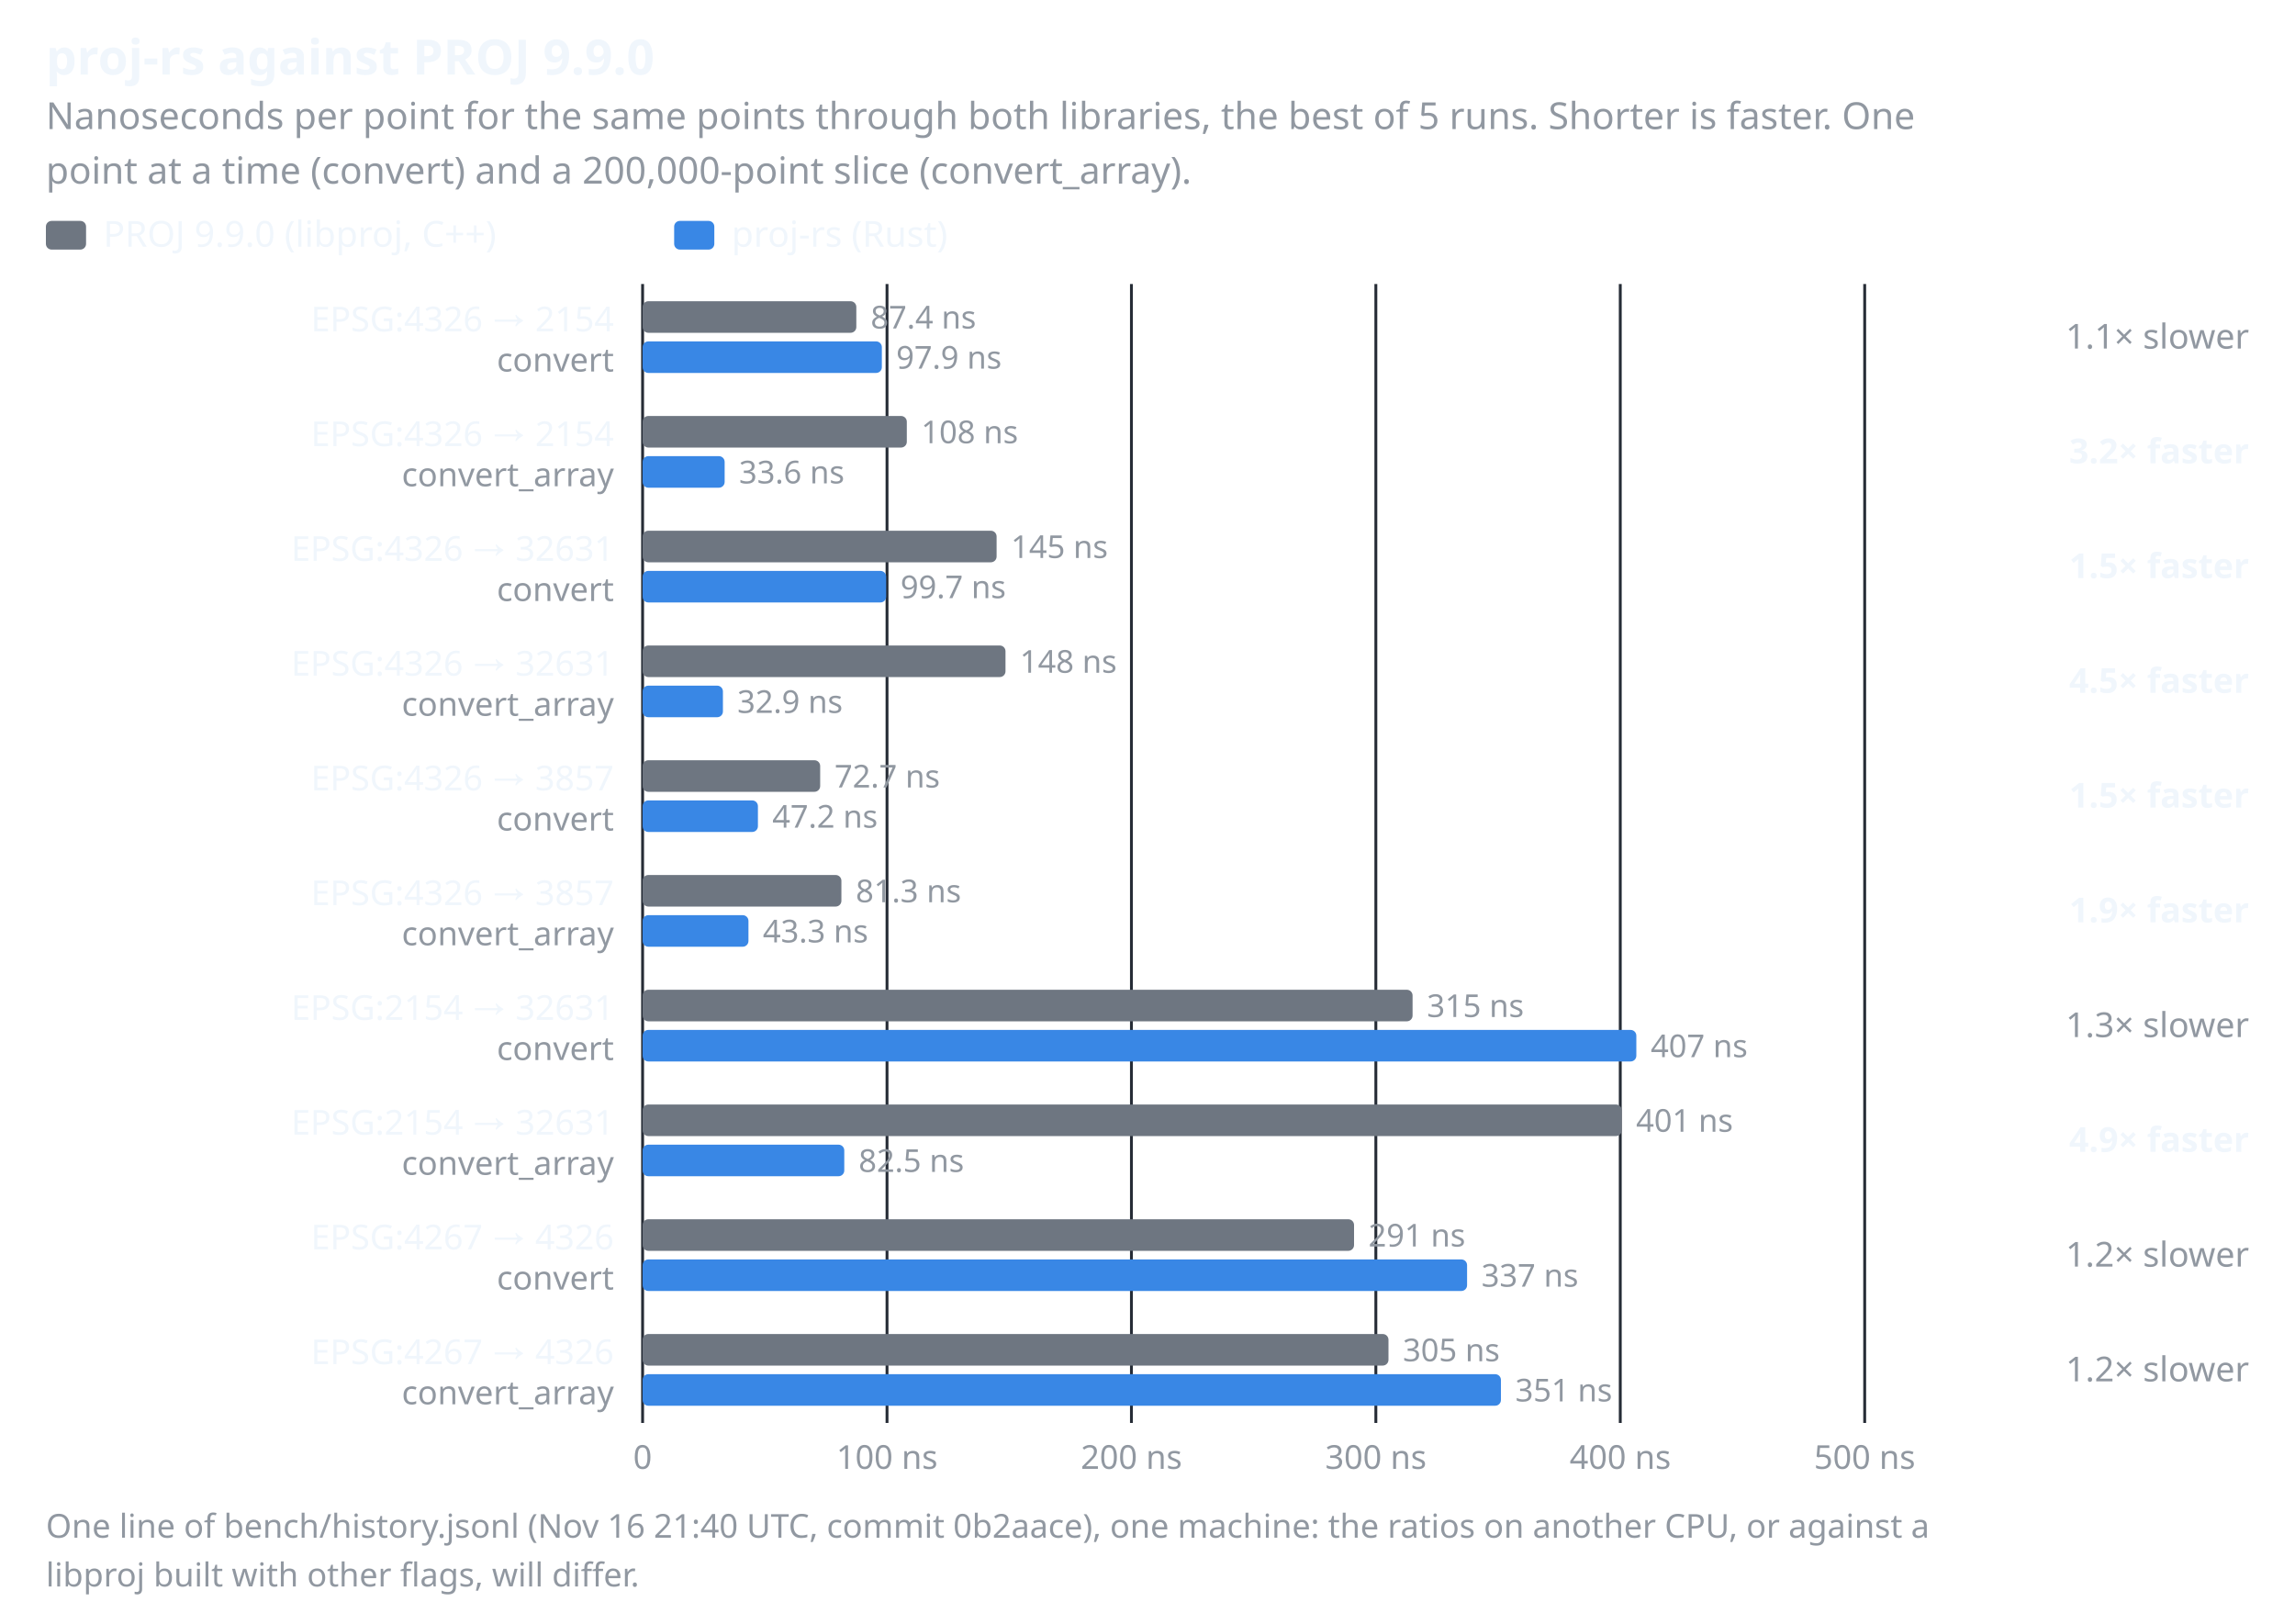
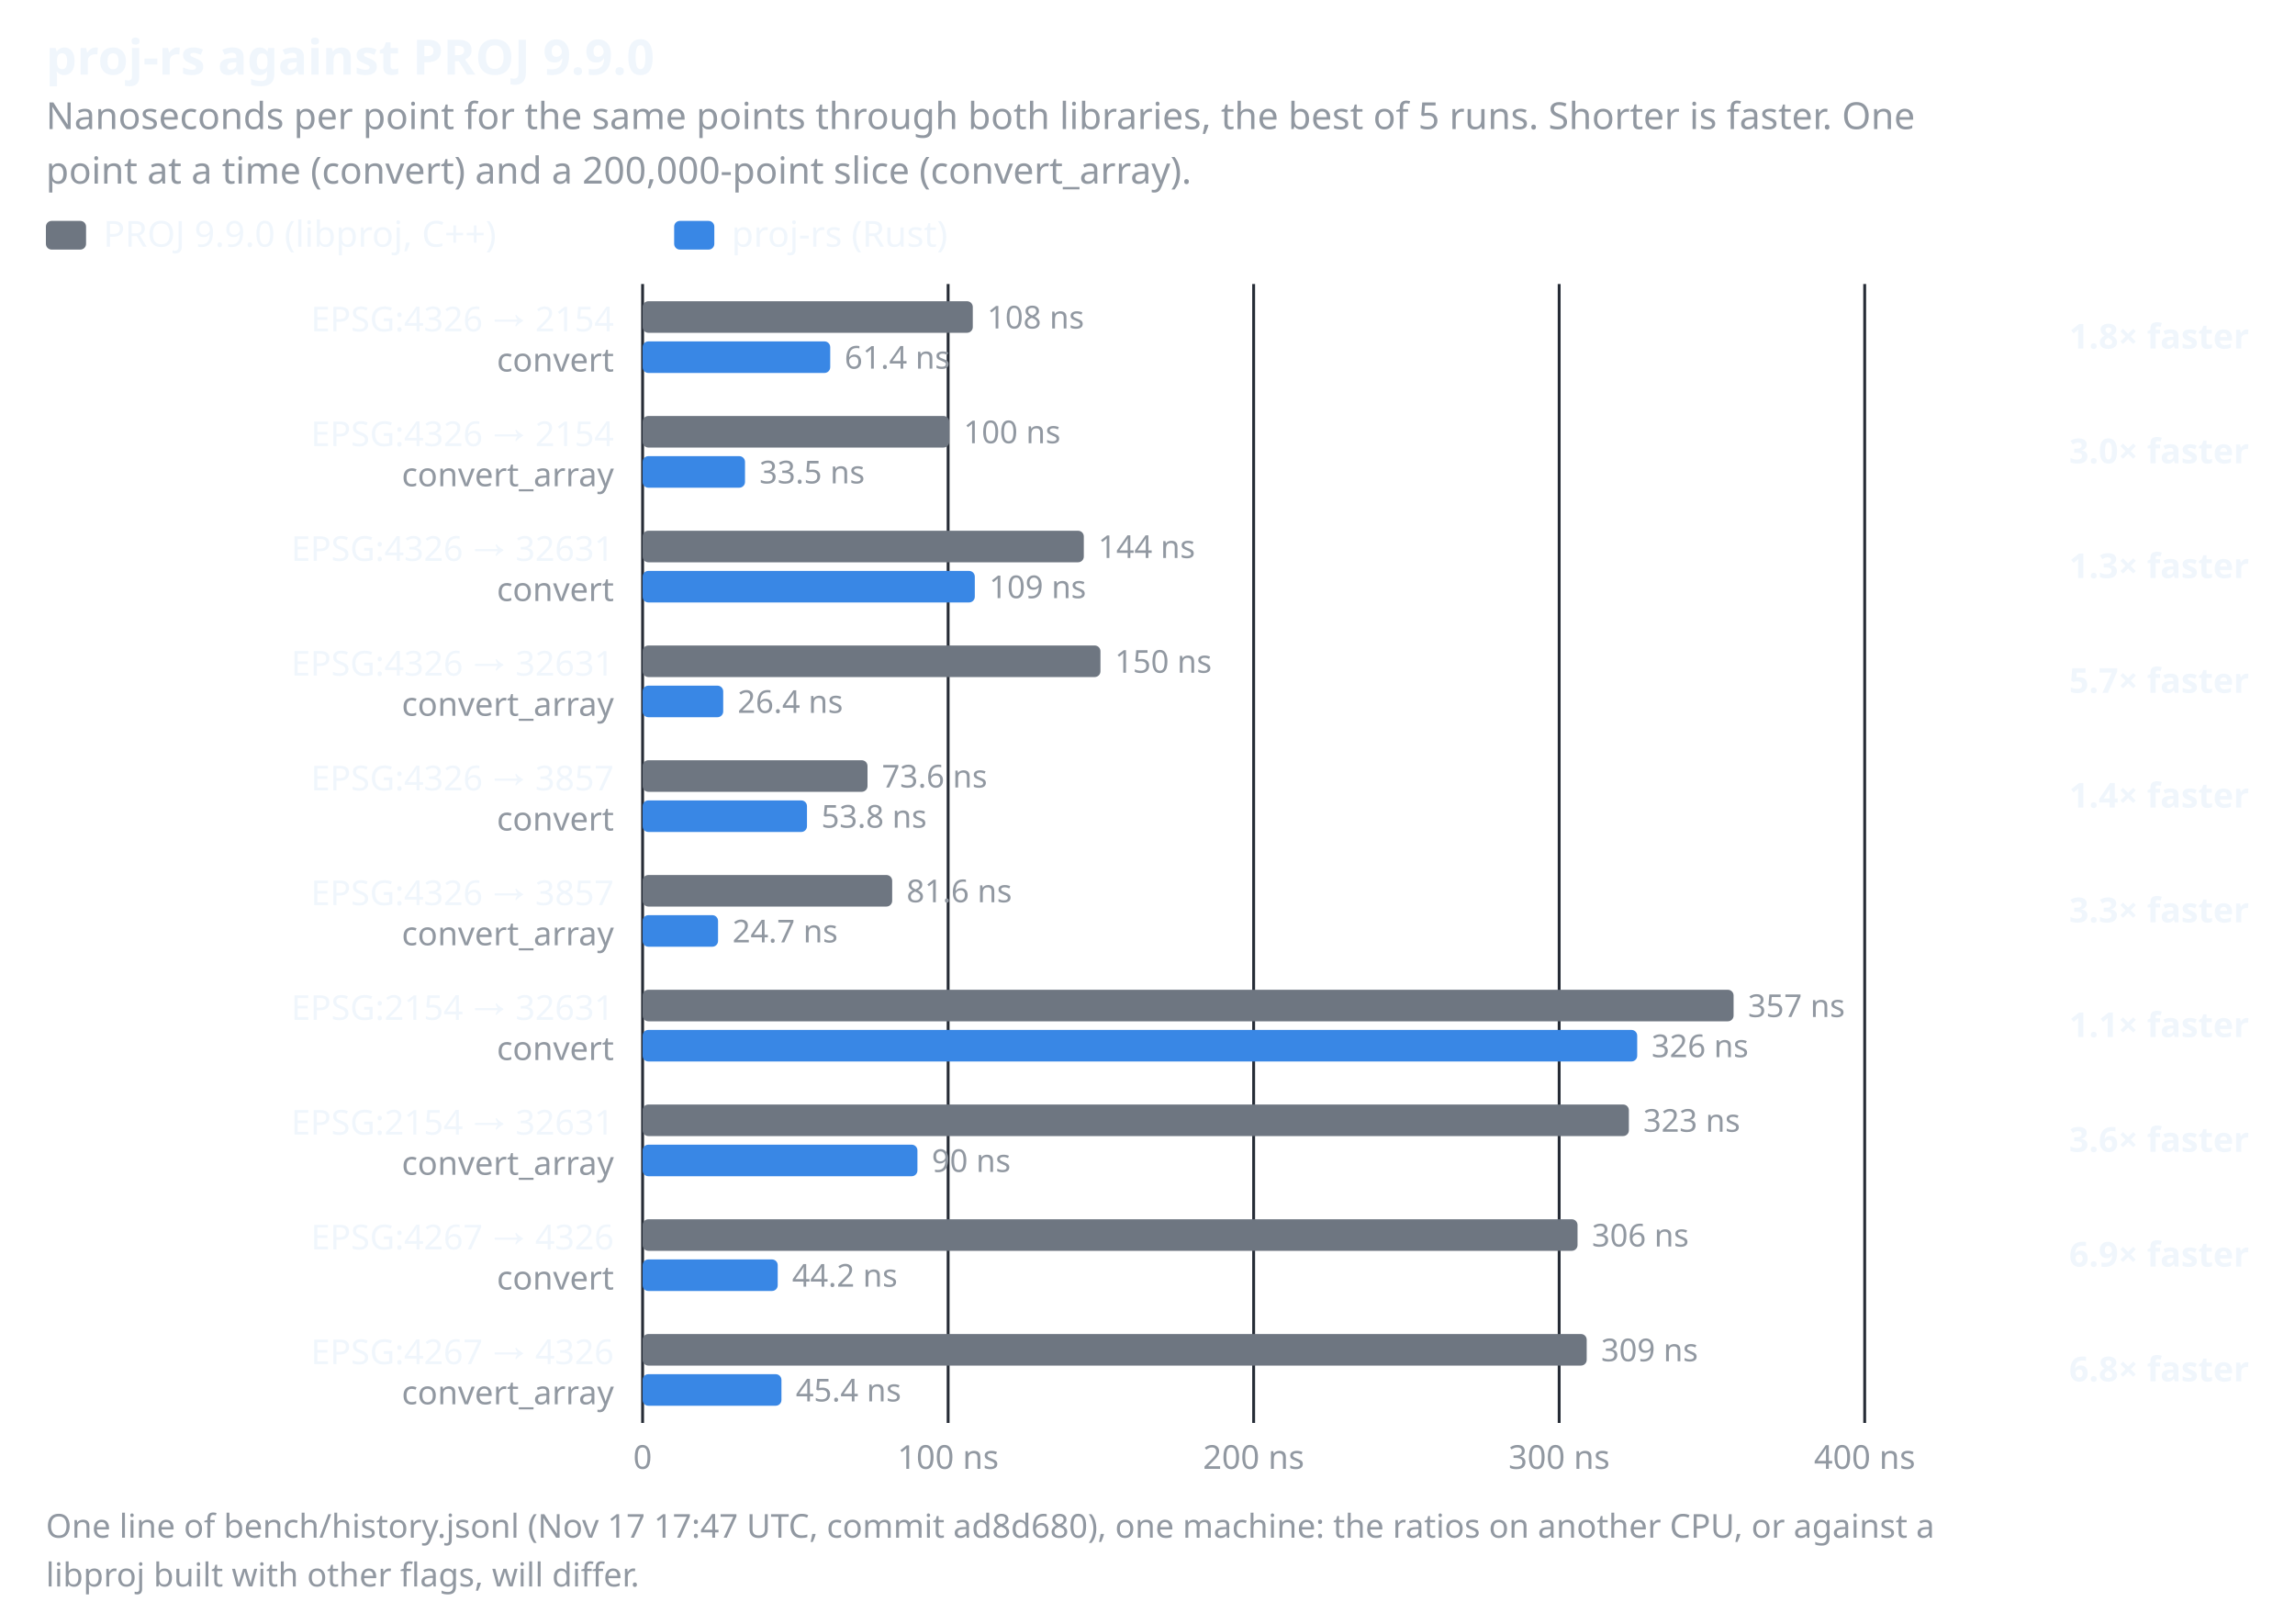
<svg xmlns="http://www.w3.org/2000/svg" width="800" height="566" viewBox="0 0 800 566" role="img" aria-label="proj-rs against PROJ 9.9.0">
  <style>text{font-family:-apple-system, BlinkMacSystemFont, 'Segoe UI', 'Noto Sans', Helvetica, Arial, sans-serif;fill:#f0f6fc}.d{fill:#9198a1}.b{font-weight:600}.v{font-variant-numeric:tabular-nums}.g{stroke:#262c36}.proj{fill:#6e7681}.ours{fill:#3987e5}</style>
  <text x="16" y="26" font-size="17" class="b">proj-rs against PROJ 9.9.0</text>
  <text x="16" y="45" font-size="13" class="d">Nanoseconds per point for the same points through both libraries, the best of 5 runs. Shorter is faster. One</text>
  <text x="16" y="64" font-size="13" class="d">point at a time (convert) and a 200,000-point slice (convert_array).</text>
  <rect x="16" y="77" width="14" height="10" rx="2" class="proj" />
  <text x="36" y="86" font-size="12.5">PROJ 9.9.0 (libproj, C++)</text>
  <rect x="235" y="77" width="14" height="10" rx="2" class="ours" />
  <text x="255" y="86" font-size="12.5">proj-rs (Rust)</text>
  <line x1="224" y1="99" x2="224" y2="496" class="g" />
  <text x="224" y="512" font-size="11.5" text-anchor="middle" class="d v">0</text>
-   <line x1="309.2" y1="99" x2="309.2" y2="496" class="g" />
-   <text x="309.2" y="512" font-size="11.5" text-anchor="middle" class="d v">100 ns</text>
-   <line x1="394.4" y1="99" x2="394.4" y2="496" class="g" />
-   <text x="394.4" y="512" font-size="11.5" text-anchor="middle" class="d v">200 ns</text>
-   <line x1="479.6" y1="99" x2="479.6" y2="496" class="g" />
-   <text x="479.6" y="512" font-size="11.5" text-anchor="middle" class="d v">300 ns</text>
-   <line x1="564.8" y1="99" x2="564.8" y2="496" class="g" />
-   <text x="564.8" y="512" font-size="11.5" text-anchor="middle" class="d v">400 ns</text>
+   <line x1="330.5" y1="99" x2="330.5" y2="496" class="g" />
+   <text x="330.5" y="512" font-size="11.5" text-anchor="middle" class="d v">100 ns</text>
+   <line x1="437" y1="99" x2="437" y2="496" class="g" />
+   <text x="437" y="512" font-size="11.5" text-anchor="middle" class="d v">200 ns</text>
+   <line x1="543.5" y1="99" x2="543.5" y2="496" class="g" />
+   <text x="543.5" y="512" font-size="11.5" text-anchor="middle" class="d v">300 ns</text>
  <line x1="650" y1="99" x2="650" y2="496" class="g" />
-   <text x="650" y="512" font-size="11.5" text-anchor="middle" class="d v">500 ns</text>
+   <text x="650" y="512" font-size="11.5" text-anchor="middle" class="d v">400 ns</text>
  <text x="214" y="115.5" font-size="12" text-anchor="end">EPSG:4326 → 2154</text>
  <text x="214" y="129.5" font-size="11.5" text-anchor="end" class="d">convert</text>
-   <rect x="224" y="105" width="74.5" height="11" rx="2" class="proj" />
-   <text x="303.5" y="114.5" font-size="11" class="d v">87.4 ns</text>
-   <rect x="224" y="119" width="83.4" height="11" rx="2" class="ours" />
-   <text x="312.4" y="128.5" font-size="11" class="d v">97.9 ns</text>
-   <text x="784" y="121.5" font-size="12" text-anchor="end" class="d v">1.1× slower</text>
+   <rect x="224" y="105" width="115.1" height="11" rx="2" class="proj" />
+   <text x="344.1" y="114.5" font-size="11" class="d v">108 ns</text>
+   <rect x="224" y="119" width="65.4" height="11" rx="2" class="ours" />
+   <text x="294.4" y="128.5" font-size="11" class="d v">61.4 ns</text>
+   <text x="784" y="121.5" font-size="12" text-anchor="end" class="b v">1.8× faster</text>
  <text x="214" y="155.5" font-size="12" text-anchor="end">EPSG:4326 → 2154</text>
  <text x="214" y="169.5" font-size="11.5" text-anchor="end" class="d">convert_array</text>
-   <rect x="224" y="145" width="92.1" height="11" rx="2" class="proj" />
-   <text x="321.1" y="154.5" font-size="11" class="d v">108 ns</text>
-   <rect x="224" y="159" width="28.6" height="11" rx="2" class="ours" />
-   <text x="257.6" y="168.5" font-size="11" class="d v">33.6 ns</text>
-   <text x="784" y="161.5" font-size="12" text-anchor="end" class="b v">3.2× faster</text>
+   <rect x="224" y="145" width="106.9" height="11" rx="2" class="proj" />
+   <text x="335.9" y="154.5" font-size="11" class="d v">100 ns</text>
+   <rect x="224" y="159" width="35.7" height="11" rx="2" class="ours" />
+   <text x="264.7" y="168.5" font-size="11" class="d v">33.5 ns</text>
+   <text x="784" y="161.5" font-size="12" text-anchor="end" class="b v">3.0× faster</text>
  <text x="214" y="195.5" font-size="12" text-anchor="end">EPSG:4326 → 32631</text>
  <text x="214" y="209.5" font-size="11.5" text-anchor="end" class="d">convert</text>
-   <rect x="224" y="185" width="123.4" height="11" rx="2" class="proj" />
-   <text x="352.4" y="194.5" font-size="11" class="d v">145 ns</text>
-   <rect x="224" y="199" width="84.9" height="11" rx="2" class="ours" />
-   <text x="313.9" y="208.5" font-size="11" class="d v">99.7 ns</text>
-   <text x="784" y="201.5" font-size="12" text-anchor="end" class="b v">1.5× faster</text>
+   <rect x="224" y="185" width="153.8" height="11" rx="2" class="proj" />
+   <text x="382.8" y="194.5" font-size="11" class="d v">144 ns</text>
+   <rect x="224" y="199" width="115.8" height="11" rx="2" class="ours" />
+   <text x="344.8" y="208.5" font-size="11" class="d v">109 ns</text>
+   <text x="784" y="201.5" font-size="12" text-anchor="end" class="b v">1.3× faster</text>
  <text x="214" y="235.5" font-size="12" text-anchor="end">EPSG:4326 → 32631</text>
  <text x="214" y="249.5" font-size="11.5" text-anchor="end" class="d">convert_array</text>
-   <rect x="224" y="225" width="126.5" height="11" rx="2" class="proj" />
-   <text x="355.5" y="234.5" font-size="11" class="d v">148 ns</text>
-   <rect x="224" y="239" width="28" height="11" rx="2" class="ours" />
-   <text x="257" y="248.5" font-size="11" class="d v">32.9 ns</text>
-   <text x="784" y="241.5" font-size="12" text-anchor="end" class="b v">4.5× faster</text>
+   <rect x="224" y="225" width="159.6" height="11" rx="2" class="proj" />
+   <text x="388.6" y="234.5" font-size="11" class="d v">150 ns</text>
+   <rect x="224" y="239" width="28.1" height="11" rx="2" class="ours" />
+   <text x="257.1" y="248.5" font-size="11" class="d v">26.4 ns</text>
+   <text x="784" y="241.5" font-size="12" text-anchor="end" class="b v">5.7× faster</text>
  <text x="214" y="275.5" font-size="12" text-anchor="end">EPSG:4326 → 3857</text>
  <text x="214" y="289.5" font-size="11.5" text-anchor="end" class="d">convert</text>
-   <rect x="224" y="265" width="61.9" height="11" rx="2" class="proj" />
-   <text x="290.9" y="274.5" font-size="11" class="d v">72.7 ns</text>
-   <rect x="224" y="279" width="40.2" height="11" rx="2" class="ours" />
-   <text x="269.2" y="288.5" font-size="11" class="d v">47.2 ns</text>
-   <text x="784" y="281.5" font-size="12" text-anchor="end" class="b v">1.5× faster</text>
+   <rect x="224" y="265" width="78.4" height="11" rx="2" class="proj" />
+   <text x="307.4" y="274.5" font-size="11" class="d v">73.6 ns</text>
+   <rect x="224" y="279" width="57.3" height="11" rx="2" class="ours" />
+   <text x="286.3" y="288.5" font-size="11" class="d v">53.8 ns</text>
+   <text x="784" y="281.5" font-size="12" text-anchor="end" class="b v">1.4× faster</text>
  <text x="214" y="315.5" font-size="12" text-anchor="end">EPSG:4326 → 3857</text>
  <text x="214" y="329.5" font-size="11.5" text-anchor="end" class="d">convert_array</text>
-   <rect x="224" y="305" width="69.3" height="11" rx="2" class="proj" />
-   <text x="298.3" y="314.5" font-size="11" class="d v">81.3 ns</text>
-   <rect x="224" y="319" width="36.9" height="11" rx="2" class="ours" />
-   <text x="265.9" y="328.5" font-size="11" class="d v">43.3 ns</text>
-   <text x="784" y="321.5" font-size="12" text-anchor="end" class="b v">1.9× faster</text>
+   <rect x="224" y="305" width="87" height="11" rx="2" class="proj" />
+   <text x="316" y="314.5" font-size="11" class="d v">81.6 ns</text>
+   <rect x="224" y="319" width="26.3" height="11" rx="2" class="ours" />
+   <text x="255.3" y="328.5" font-size="11" class="d v">24.7 ns</text>
+   <text x="784" y="321.5" font-size="12" text-anchor="end" class="b v">3.3× faster</text>
  <text x="214" y="355.5" font-size="12" text-anchor="end">EPSG:2154 → 32631</text>
  <text x="214" y="369.5" font-size="11.5" text-anchor="end" class="d">convert</text>
-   <rect x="224" y="345" width="268.4" height="11" rx="2" class="proj" />
-   <text x="497.4" y="354.5" font-size="11" class="d v">315 ns</text>
-   <rect x="224" y="359" width="346.4" height="11" rx="2" class="ours" />
-   <text x="575.4" y="368.5" font-size="11" class="d v">407 ns</text>
-   <text x="784" y="361.5" font-size="12" text-anchor="end" class="d v">1.3× slower</text>
+   <rect x="224" y="345" width="380.3" height="11" rx="2" class="proj" />
+   <text x="609.3" y="354.5" font-size="11" class="d v">357 ns</text>
+   <rect x="224" y="359" width="346.7" height="11" rx="2" class="ours" />
+   <text x="575.7" y="368.5" font-size="11" class="d v">326 ns</text>
+   <text x="784" y="361.5" font-size="12" text-anchor="end" class="b v">1.1× faster</text>
  <text x="214" y="395.5" font-size="12" text-anchor="end">EPSG:2154 → 32631</text>
  <text x="214" y="409.5" font-size="11.5" text-anchor="end" class="d">convert_array</text>
-   <rect x="224" y="385" width="341.3" height="11" rx="2" class="proj" />
-   <text x="570.3" y="394.5" font-size="11" class="d v">401 ns</text>
-   <rect x="224" y="399" width="70.3" height="11" rx="2" class="ours" />
-   <text x="299.3" y="408.5" font-size="11" class="d v">82.5 ns</text>
-   <text x="784" y="401.5" font-size="12" text-anchor="end" class="b v">4.9× faster</text>
+   <rect x="224" y="385" width="343.8" height="11" rx="2" class="proj" />
+   <text x="572.8" y="394.5" font-size="11" class="d v">323 ns</text>
+   <rect x="224" y="399" width="95.8" height="11" rx="2" class="ours" />
+   <text x="324.8" y="408.5" font-size="11" class="d v">90 ns</text>
+   <text x="784" y="401.5" font-size="12" text-anchor="end" class="b v">3.6× faster</text>
  <text x="214" y="435.5" font-size="12" text-anchor="end">EPSG:4267 → 4326</text>
  <text x="214" y="449.5" font-size="11.5" text-anchor="end" class="d">convert</text>
-   <rect x="224" y="425" width="248" height="11" rx="2" class="proj" />
-   <text x="477" y="434.5" font-size="11" class="d v">291 ns</text>
-   <rect x="224" y="439" width="287.4" height="11" rx="2" class="ours" />
-   <text x="516.4" y="448.5" font-size="11" class="d v">337 ns</text>
-   <text x="784" y="441.5" font-size="12" text-anchor="end" class="d v">1.2× slower</text>
+   <rect x="224" y="425" width="325.9" height="11" rx="2" class="proj" />
+   <text x="554.9" y="434.5" font-size="11" class="d v">306 ns</text>
+   <rect x="224" y="439" width="47.1" height="11" rx="2" class="ours" />
+   <text x="276.1" y="448.5" font-size="11" class="d v">44.2 ns</text>
+   <text x="784" y="441.5" font-size="12" text-anchor="end" class="b v">6.9× faster</text>
  <text x="214" y="475.5" font-size="12" text-anchor="end">EPSG:4267 → 4326</text>
  <text x="214" y="489.5" font-size="11.5" text-anchor="end" class="d">convert_array</text>
-   <rect x="224" y="465" width="260" height="11" rx="2" class="proj" />
-   <text x="489" y="474.5" font-size="11" class="d v">305 ns</text>
-   <rect x="224" y="479" width="299.2" height="11" rx="2" class="ours" />
-   <text x="528.2" y="488.5" font-size="11" class="d v">351 ns</text>
-   <text x="784" y="481.5" font-size="12" text-anchor="end" class="d v">1.2× slower</text>
-   <text x="16" y="536" font-size="11.5" class="d">One line of bench/history.jsonl (Nov 16 21:40 UTC, commit 0b2aace), one machine: the ratios on another CPU, or against a</text>
+   <rect x="224" y="465" width="329.1" height="11" rx="2" class="proj" />
+   <text x="558.1" y="474.5" font-size="11" class="d v">309 ns</text>
+   <rect x="224" y="479" width="48.4" height="11" rx="2" class="ours" />
+   <text x="277.4" y="488.5" font-size="11" class="d v">45.4 ns</text>
+   <text x="784" y="481.5" font-size="12" text-anchor="end" class="b v">6.8× faster</text>
+   <text x="16" y="536" font-size="11.5" class="d">One line of bench/history.jsonl (Nov 17 17:47 UTC, commit ad8d680), one machine: the ratios on another CPU, or against a</text>
  <text x="16" y="553" font-size="11.5" class="d">libproj built with other flags, will differ.</text>
</svg>
